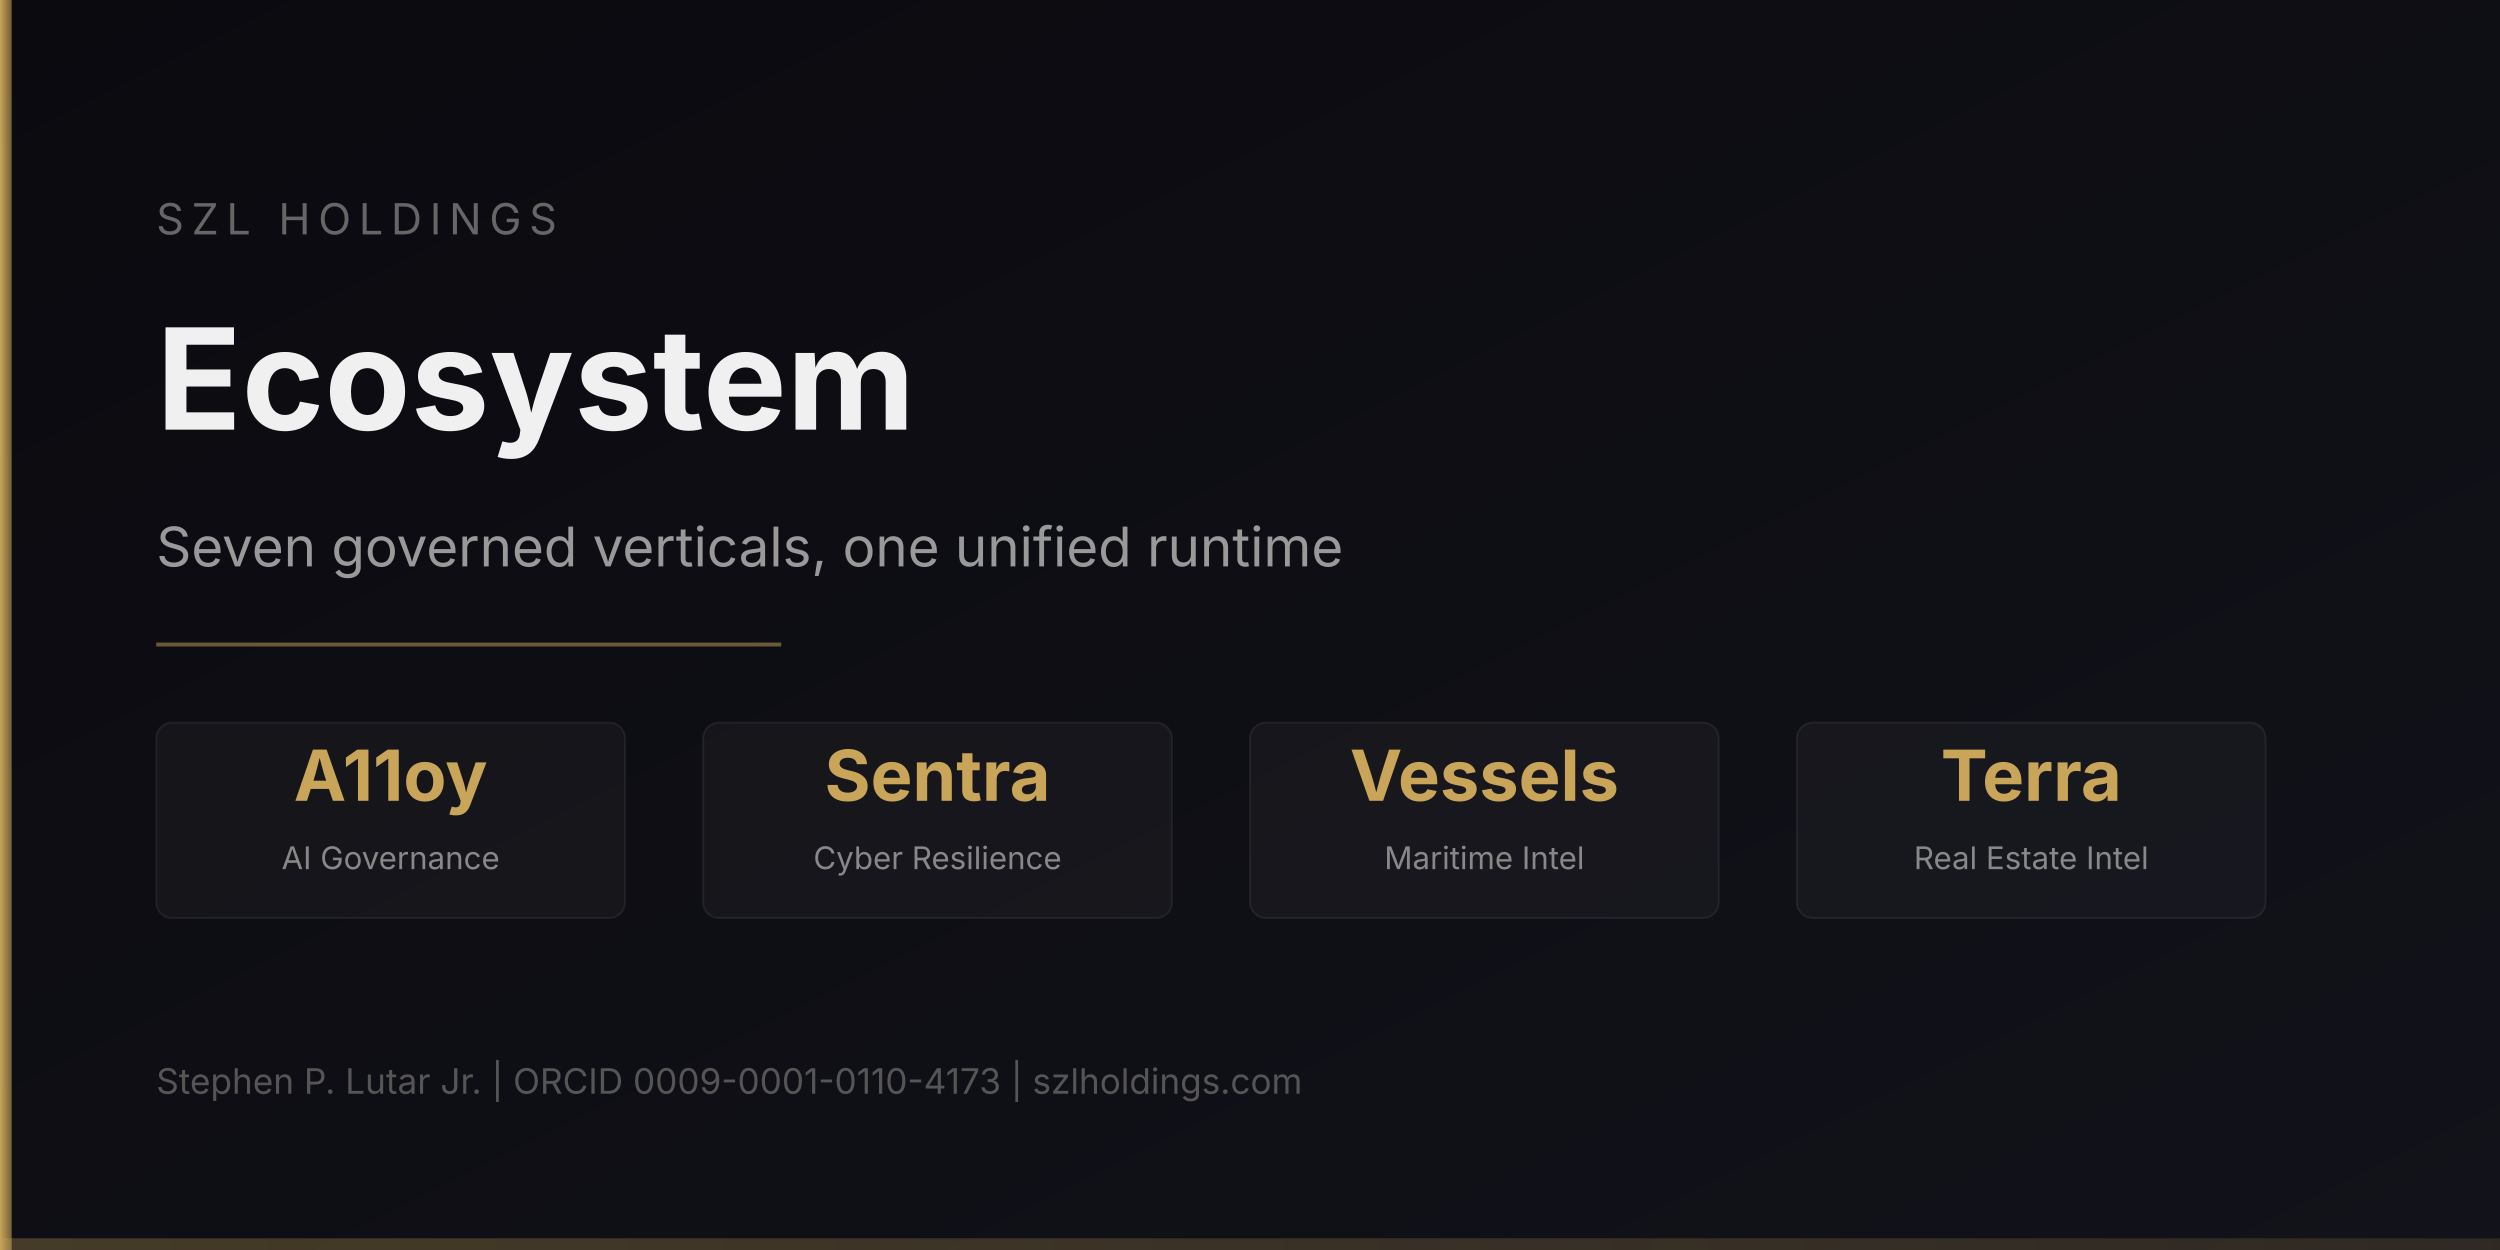
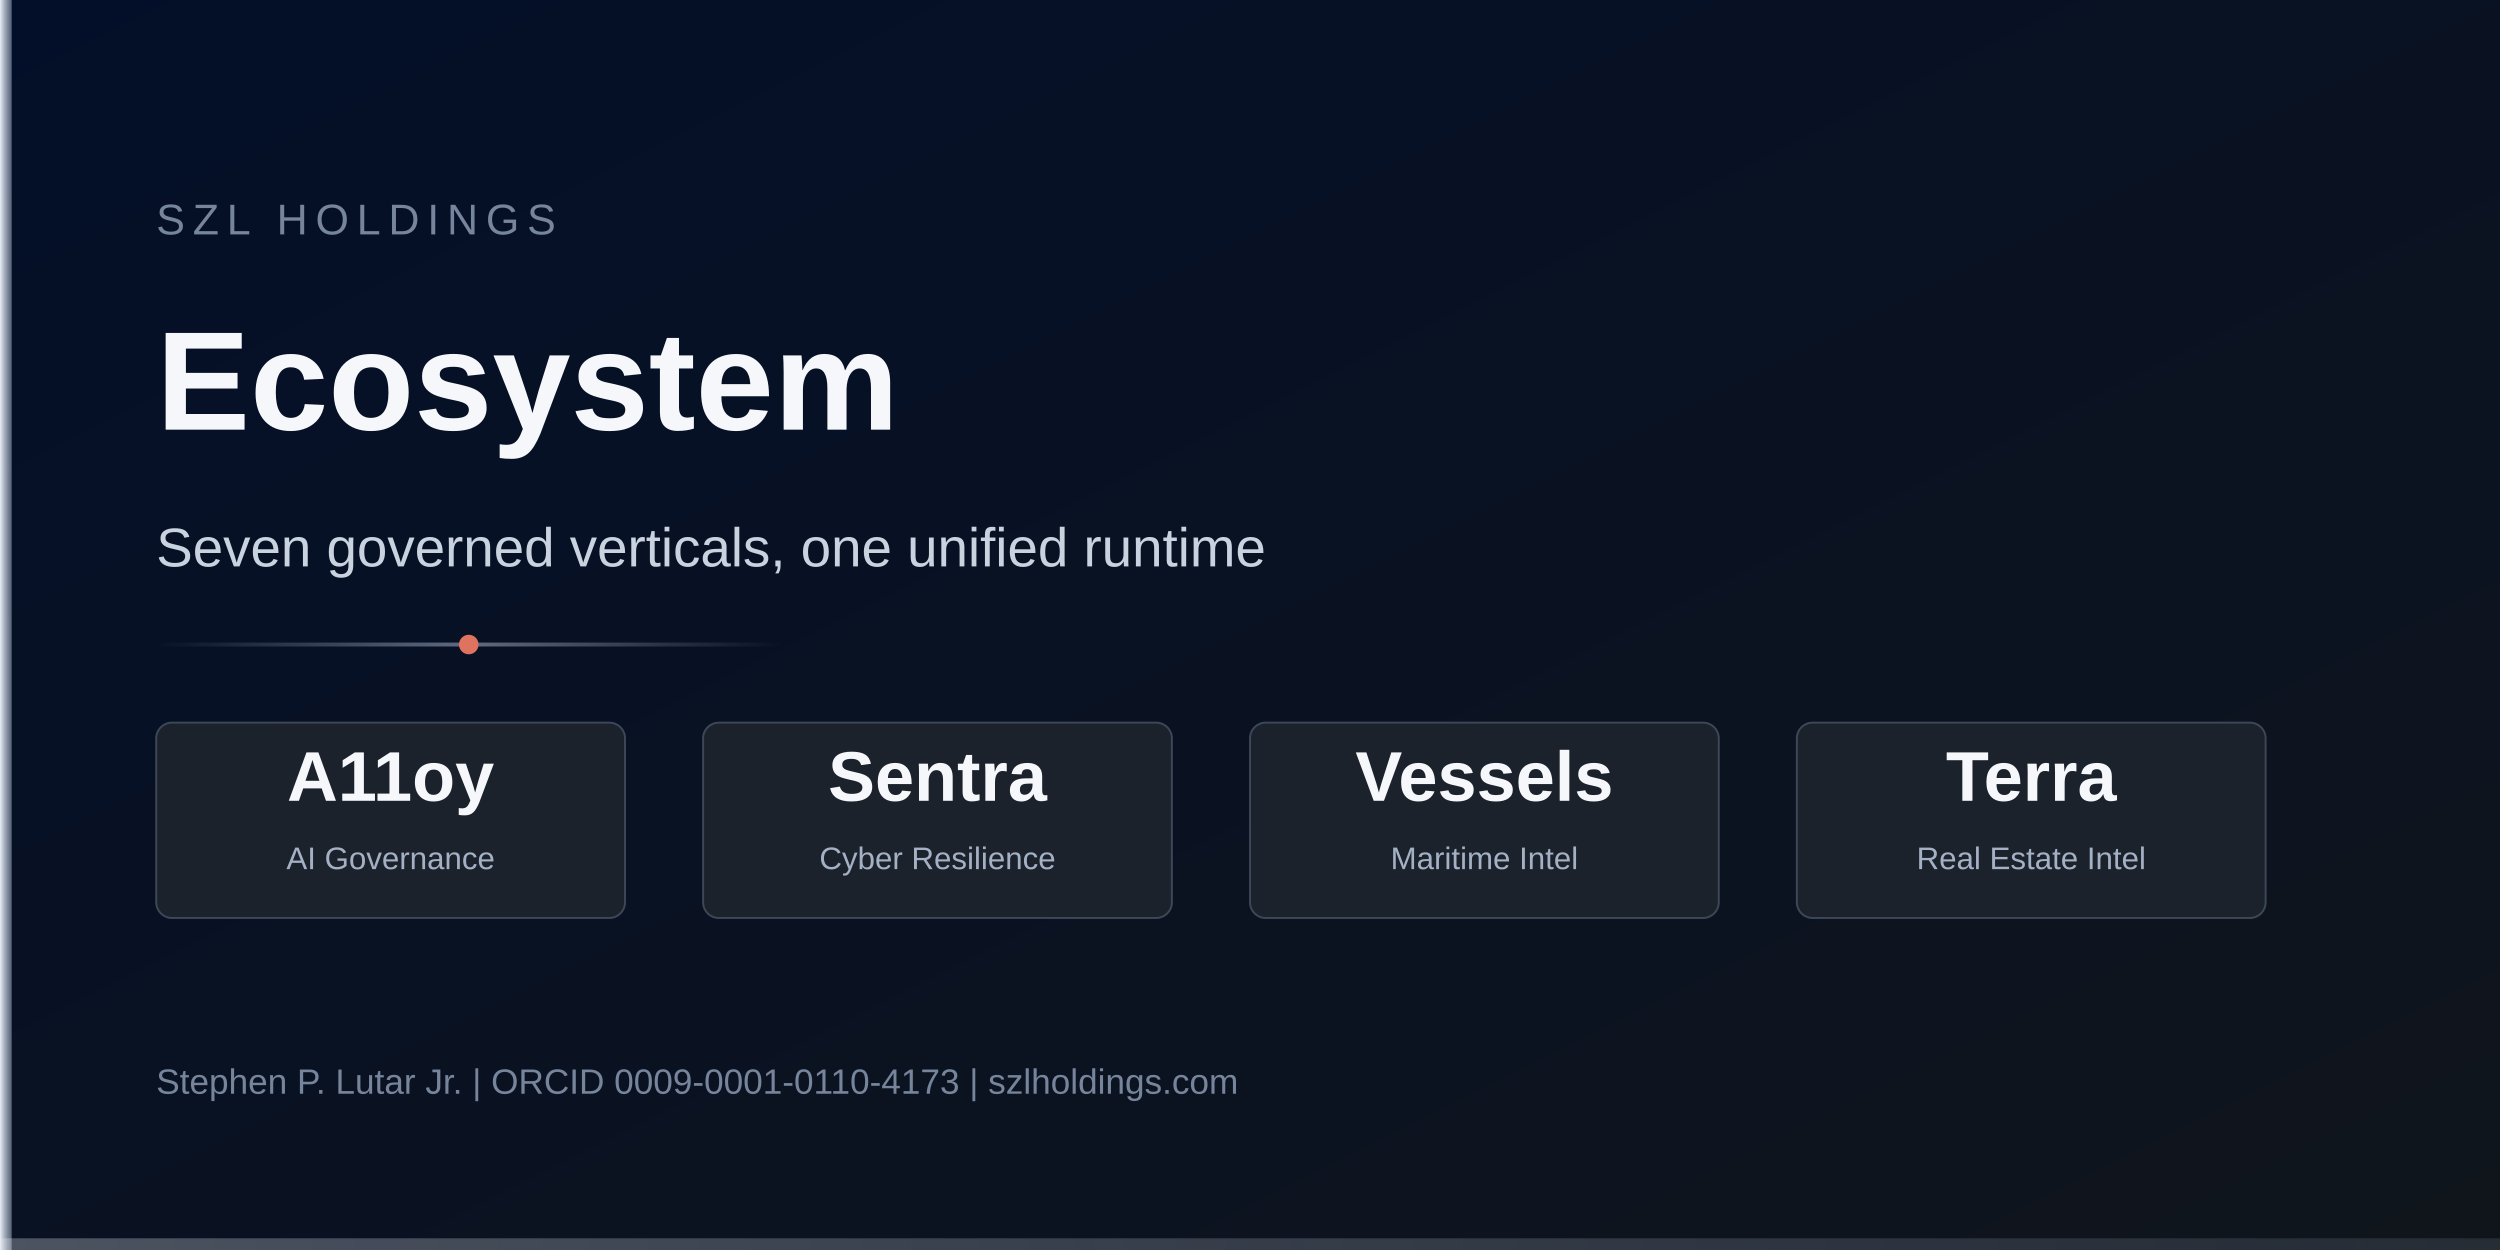
<svg xmlns="http://www.w3.org/2000/svg" width="1280" height="640" viewBox="0 0 1280 640">
  <defs>
    <linearGradient id="bg" x1="0" y1="0" x2="1" y2="1">
-       <stop offset="0%" stop-color="#0a0a0f" />
-       <stop offset="100%" stop-color="#12121a" />
+       <stop offset="0%" stop-color="#030F29" />
+       <stop offset="100%" stop-color="#10151c" />
    </linearGradient>
    <linearGradient id="accent" x1="0" y1="0" x2="1" y2="0">
-       <stop offset="0%" stop-color="#c9a55a" />
-       <stop offset="100%" stop-color="#c9a55a88" />
+       <stop offset="0%" stop-color="#E9EEF6" />
+       <stop offset="100%" stop-color="#9AA7BD" stop-opacity=".53" />
+     </linearGradient>
+     <linearGradient id="rule" gradientUnits="userSpaceOnUse" x1="80" y1="0" x2="400" y2="0">
+       <stop offset="0" stop-color="#9AA7BD" stop-opacity="0" />
+       <stop offset="0.5" stop-color="#9AA7BD" stop-opacity="0.6" />
+       <stop offset="1" stop-color="#9AA7BD" stop-opacity="0" />
    </linearGradient>
  </defs>
  <rect width="1280" height="640" fill="url(#bg)" />
  <rect x="0" y="0" width="6" height="640" fill="url(#accent)" />
  <rect x="0" y="634" width="1280" height="6" fill="url(#accent)" opacity="0.3" />
-   <text x="80" y="120" font-family="system-ui, -apple-system, sans-serif" font-size="22" font-weight="400" fill="#666" letter-spacing="4">SZL HOLDINGS</text>
-   <text x="80" y="220" font-family="system-ui, -apple-system, sans-serif" font-size="72" font-weight="700" fill="#f0f0f0">Ecosystem</text>
-   <text x="80" y="290" font-family="system-ui, -apple-system, sans-serif" font-size="28" font-weight="400" fill="#999">Seven governed verticals, one unified runtime</text>
-   <line x1="80" y1="330" x2="400" y2="330" stroke="#c9a55a" stroke-width="2" opacity="0.5" />
-   <rect x="80" y="370" width="240" height="100" rx="8" fill="#ffffff08" stroke="#ffffff10" stroke-width="1" />
-   <text x="200" y="410" font-family="system-ui, -apple-system, sans-serif" font-size="36" font-weight="700" fill="#c9a55a" text-anchor="middle">A11oy</text>
-   <text x="200" y="445" font-family="system-ui, -apple-system, sans-serif" font-size="16" font-weight="400" fill="#888" text-anchor="middle">AI Governance</text>
-   <rect x="360" y="370" width="240" height="100" rx="8" fill="#ffffff08" stroke="#ffffff10" stroke-width="1" />
-   <text x="480" y="410" font-family="system-ui, -apple-system, sans-serif" font-size="36" font-weight="700" fill="#c9a55a" text-anchor="middle">Sentra</text>
-   <text x="480" y="445" font-family="system-ui, -apple-system, sans-serif" font-size="16" font-weight="400" fill="#888" text-anchor="middle">Cyber Resilience</text>
-   <rect x="640" y="370" width="240" height="100" rx="8" fill="#ffffff08" stroke="#ffffff10" stroke-width="1" />
-   <text x="760" y="410" font-family="system-ui, -apple-system, sans-serif" font-size="36" font-weight="700" fill="#c9a55a" text-anchor="middle">Vessels</text>
-   <text x="760" y="445" font-family="system-ui, -apple-system, sans-serif" font-size="16" font-weight="400" fill="#888" text-anchor="middle">Maritime Intel</text>
-   <rect x="920" y="370" width="240" height="100" rx="8" fill="#ffffff08" stroke="#ffffff10" stroke-width="1" />
-   <text x="1040" y="410" font-family="system-ui, -apple-system, sans-serif" font-size="36" font-weight="700" fill="#c9a55a" text-anchor="middle">Terra</text>
-   <text x="1040" y="445" font-family="system-ui, -apple-system, sans-serif" font-size="16" font-weight="400" fill="#888" text-anchor="middle">Real Estate Intel</text>
-   <text x="80" y="560" font-family="system-ui, -apple-system, sans-serif" font-size="18" font-weight="400" fill="#555">Stephen P. Lutar Jr.  |  ORCID 0009-0001-0110-4173  |  szlholdings.com</text>
+   <text x="80" y="120" font-family="system-ui, -apple-system, 'Segoe UI', 'Helvetica Neue', 'Liberation Sans', Arial, sans-serif" font-size="22" font-weight="400" fill="#76859b" letter-spacing="4">SZL HOLDINGS</text>
+   <text x="80" y="220" font-family="system-ui, -apple-system, 'Segoe UI', 'Helvetica Neue', 'Liberation Sans', Arial, sans-serif" font-size="72" font-weight="700" fill="#f5f7fa">Ecosystem</text>
+   <text x="80" y="290" font-family="system-ui, -apple-system, 'Segoe UI', 'Helvetica Neue', 'Liberation Sans', Arial, sans-serif" font-size="28" font-weight="400" fill="#c9d2df">Seven governed verticals, one unified runtime</text>
+   <line x1="80" y1="330" x2="400" y2="330" stroke="url(#rule)" stroke-width="2" />
+   <circle cx="240" cy="330" r="5" fill="#DF735F" />
+   <rect x="80" y="370" width="240" height="100" rx="8" fill="#1b222c" stroke="#3c4757" stroke-width="1" />
+   <text x="200" y="410" font-family="system-ui, -apple-system, 'Segoe UI', 'Helvetica Neue', 'Liberation Sans', Arial, sans-serif" font-size="36" font-weight="700" fill="#f5f7fa" text-anchor="middle">A11oy</text>
+   <text x="200" y="445" font-family="system-ui, -apple-system, 'Segoe UI', 'Helvetica Neue', 'Liberation Sans', Arial, sans-serif" font-size="16" font-weight="400" fill="#a4b1c4" text-anchor="middle">AI Governance</text>
+   <rect x="360" y="370" width="240" height="100" rx="8" fill="#1b222c" stroke="#3c4757" stroke-width="1" />
+   <text x="480" y="410" font-family="system-ui, -apple-system, 'Segoe UI', 'Helvetica Neue', 'Liberation Sans', Arial, sans-serif" font-size="36" font-weight="700" fill="#f5f7fa" text-anchor="middle">Sentra</text>
+   <text x="480" y="445" font-family="system-ui, -apple-system, 'Segoe UI', 'Helvetica Neue', 'Liberation Sans', Arial, sans-serif" font-size="16" font-weight="400" fill="#a4b1c4" text-anchor="middle">Cyber Resilience</text>
+   <rect x="640" y="370" width="240" height="100" rx="8" fill="#1b222c" stroke="#3c4757" stroke-width="1" />
+   <text x="760" y="410" font-family="system-ui, -apple-system, 'Segoe UI', 'Helvetica Neue', 'Liberation Sans', Arial, sans-serif" font-size="36" font-weight="700" fill="#f5f7fa" text-anchor="middle">Vessels</text>
+   <text x="760" y="445" font-family="system-ui, -apple-system, 'Segoe UI', 'Helvetica Neue', 'Liberation Sans', Arial, sans-serif" font-size="16" font-weight="400" fill="#a4b1c4" text-anchor="middle">Maritime Intel</text>
+   <rect x="920" y="370" width="240" height="100" rx="8" fill="#1b222c" stroke="#3c4757" stroke-width="1" />
+   <text x="1040" y="410" font-family="system-ui, -apple-system, 'Segoe UI', 'Helvetica Neue', 'Liberation Sans', Arial, sans-serif" font-size="36" font-weight="700" fill="#f5f7fa" text-anchor="middle">Terra</text>
+   <text x="1040" y="445" font-family="system-ui, -apple-system, 'Segoe UI', 'Helvetica Neue', 'Liberation Sans', Arial, sans-serif" font-size="16" font-weight="400" fill="#a4b1c4" text-anchor="middle">Real Estate Intel</text>
+   <text x="80" y="560" font-family="system-ui, -apple-system, 'Segoe UI', 'Helvetica Neue', 'Liberation Sans', Arial, sans-serif" font-size="18" font-weight="400" fill="#76859b">Stephen P. Lutar Jr.  |  ORCID 0009-0001-0110-4173  |  szlholdings.com</text>
</svg>
